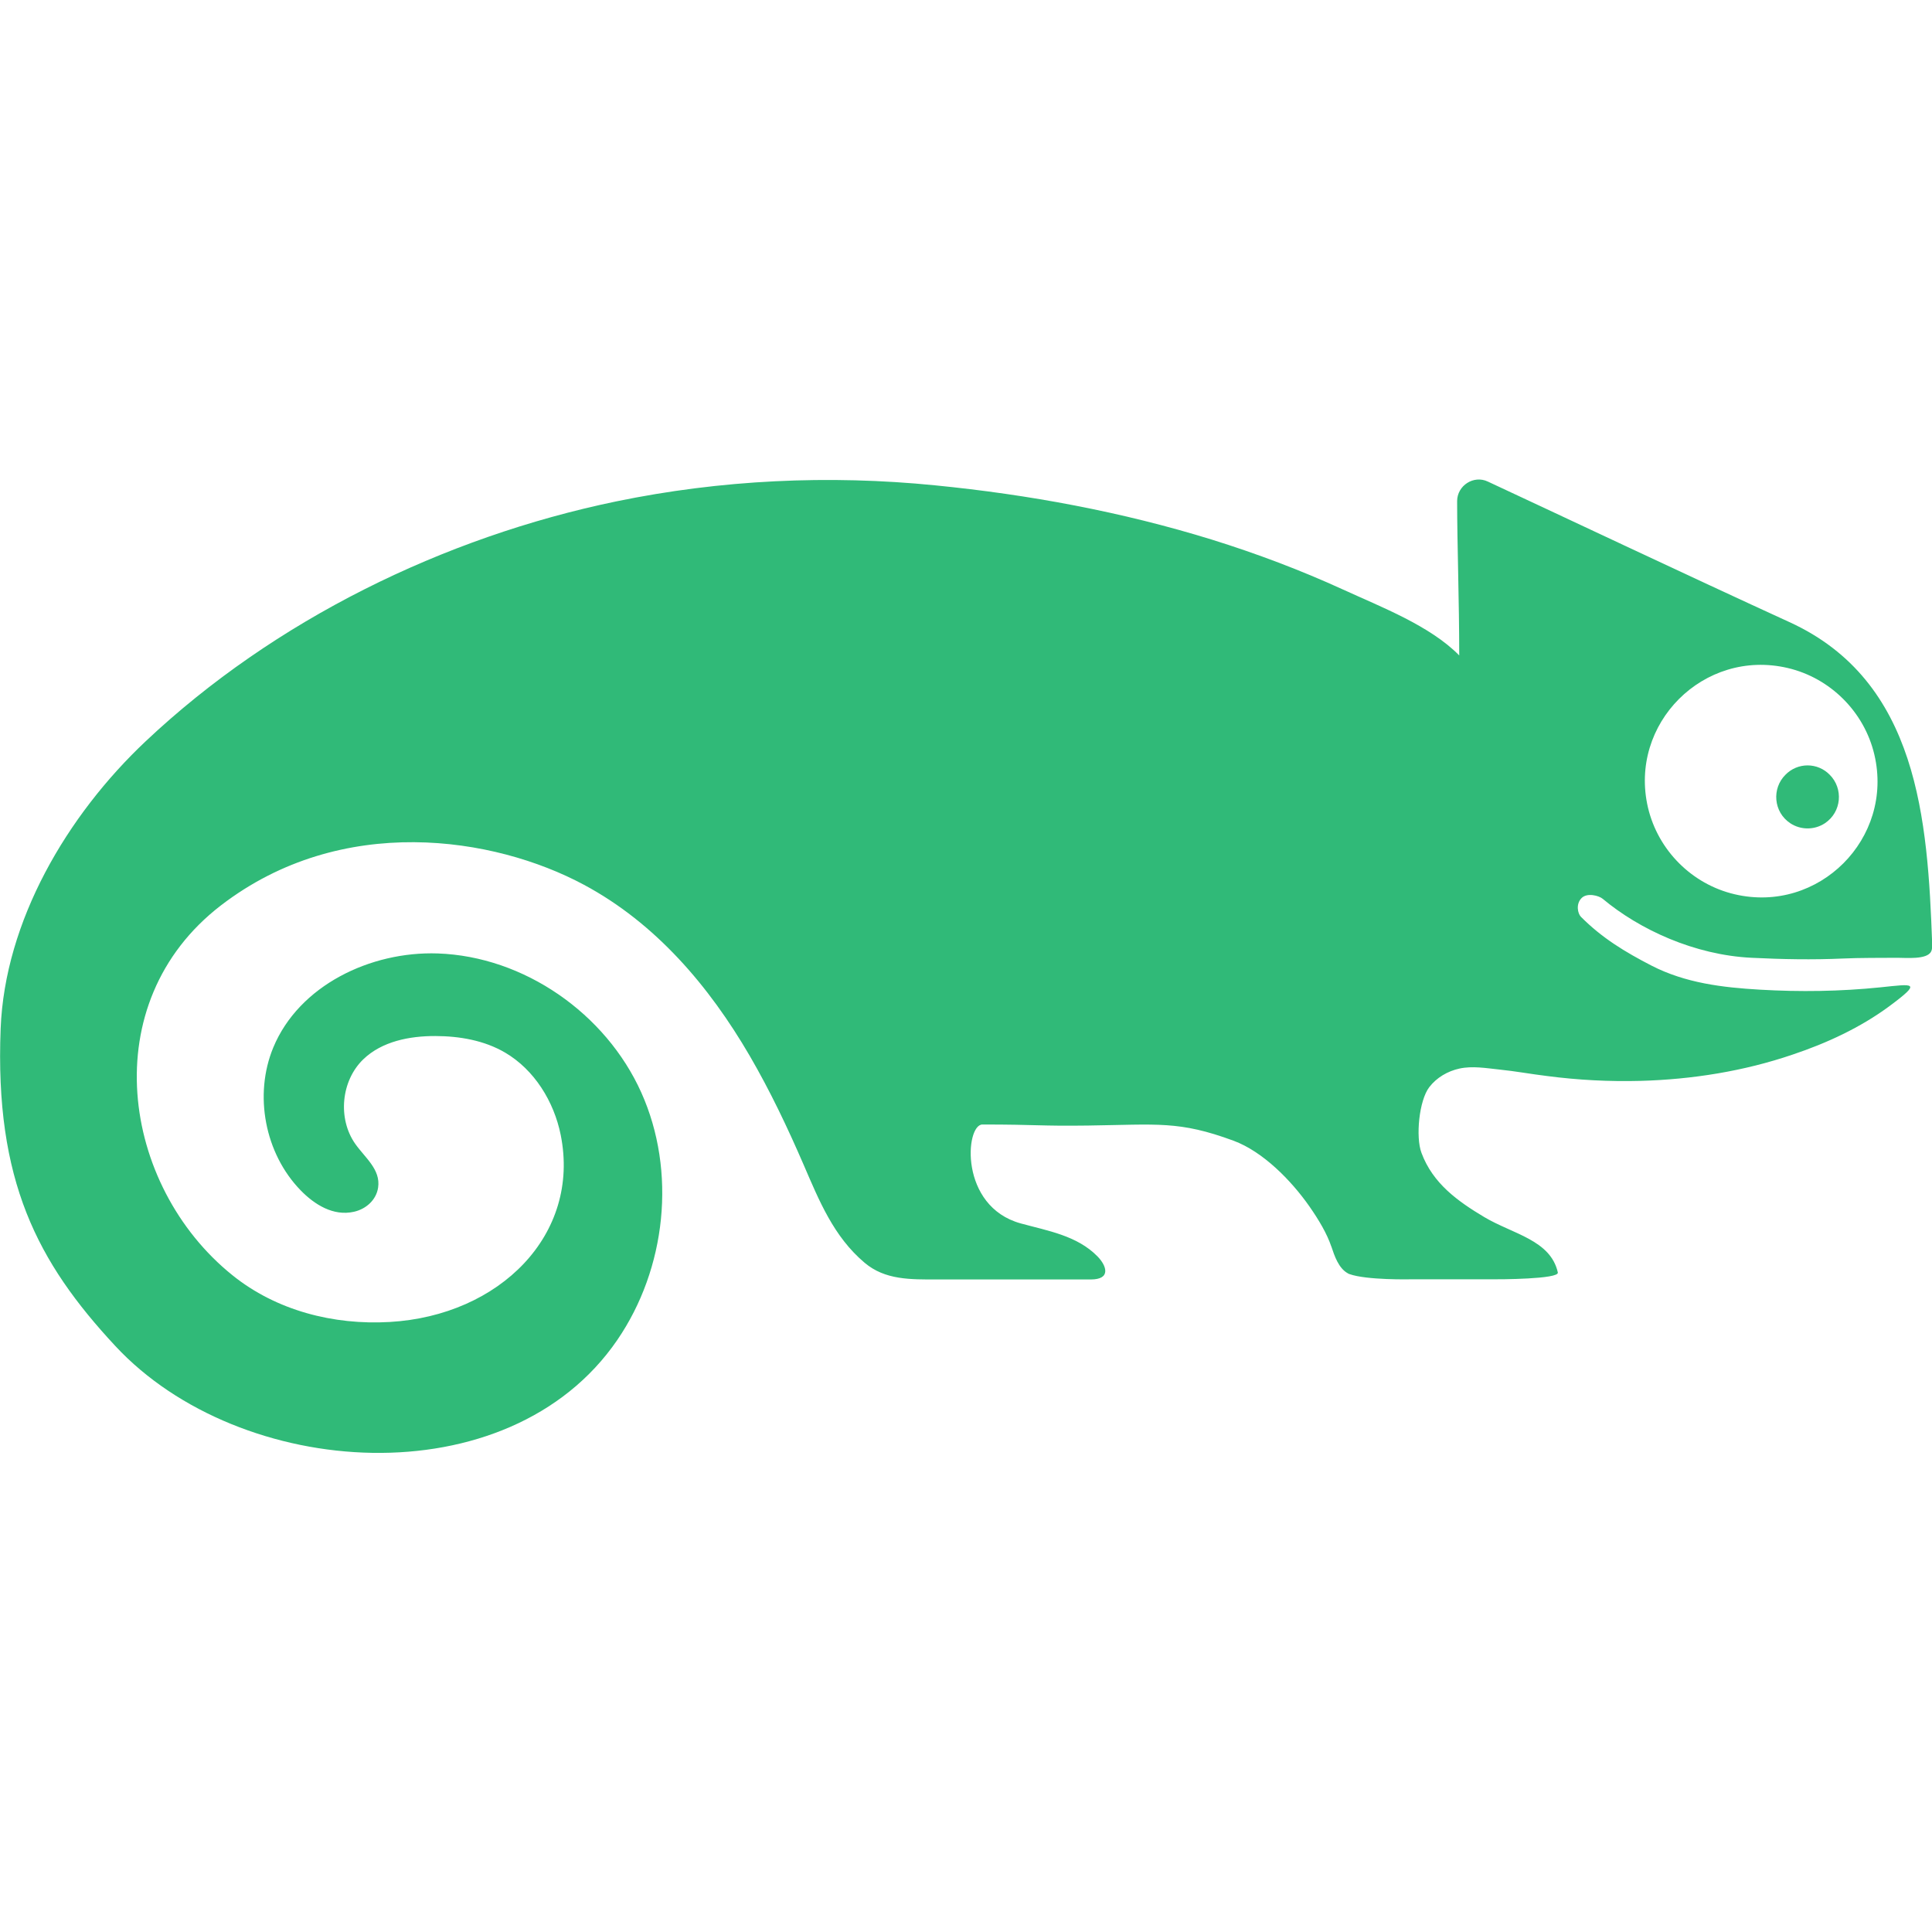
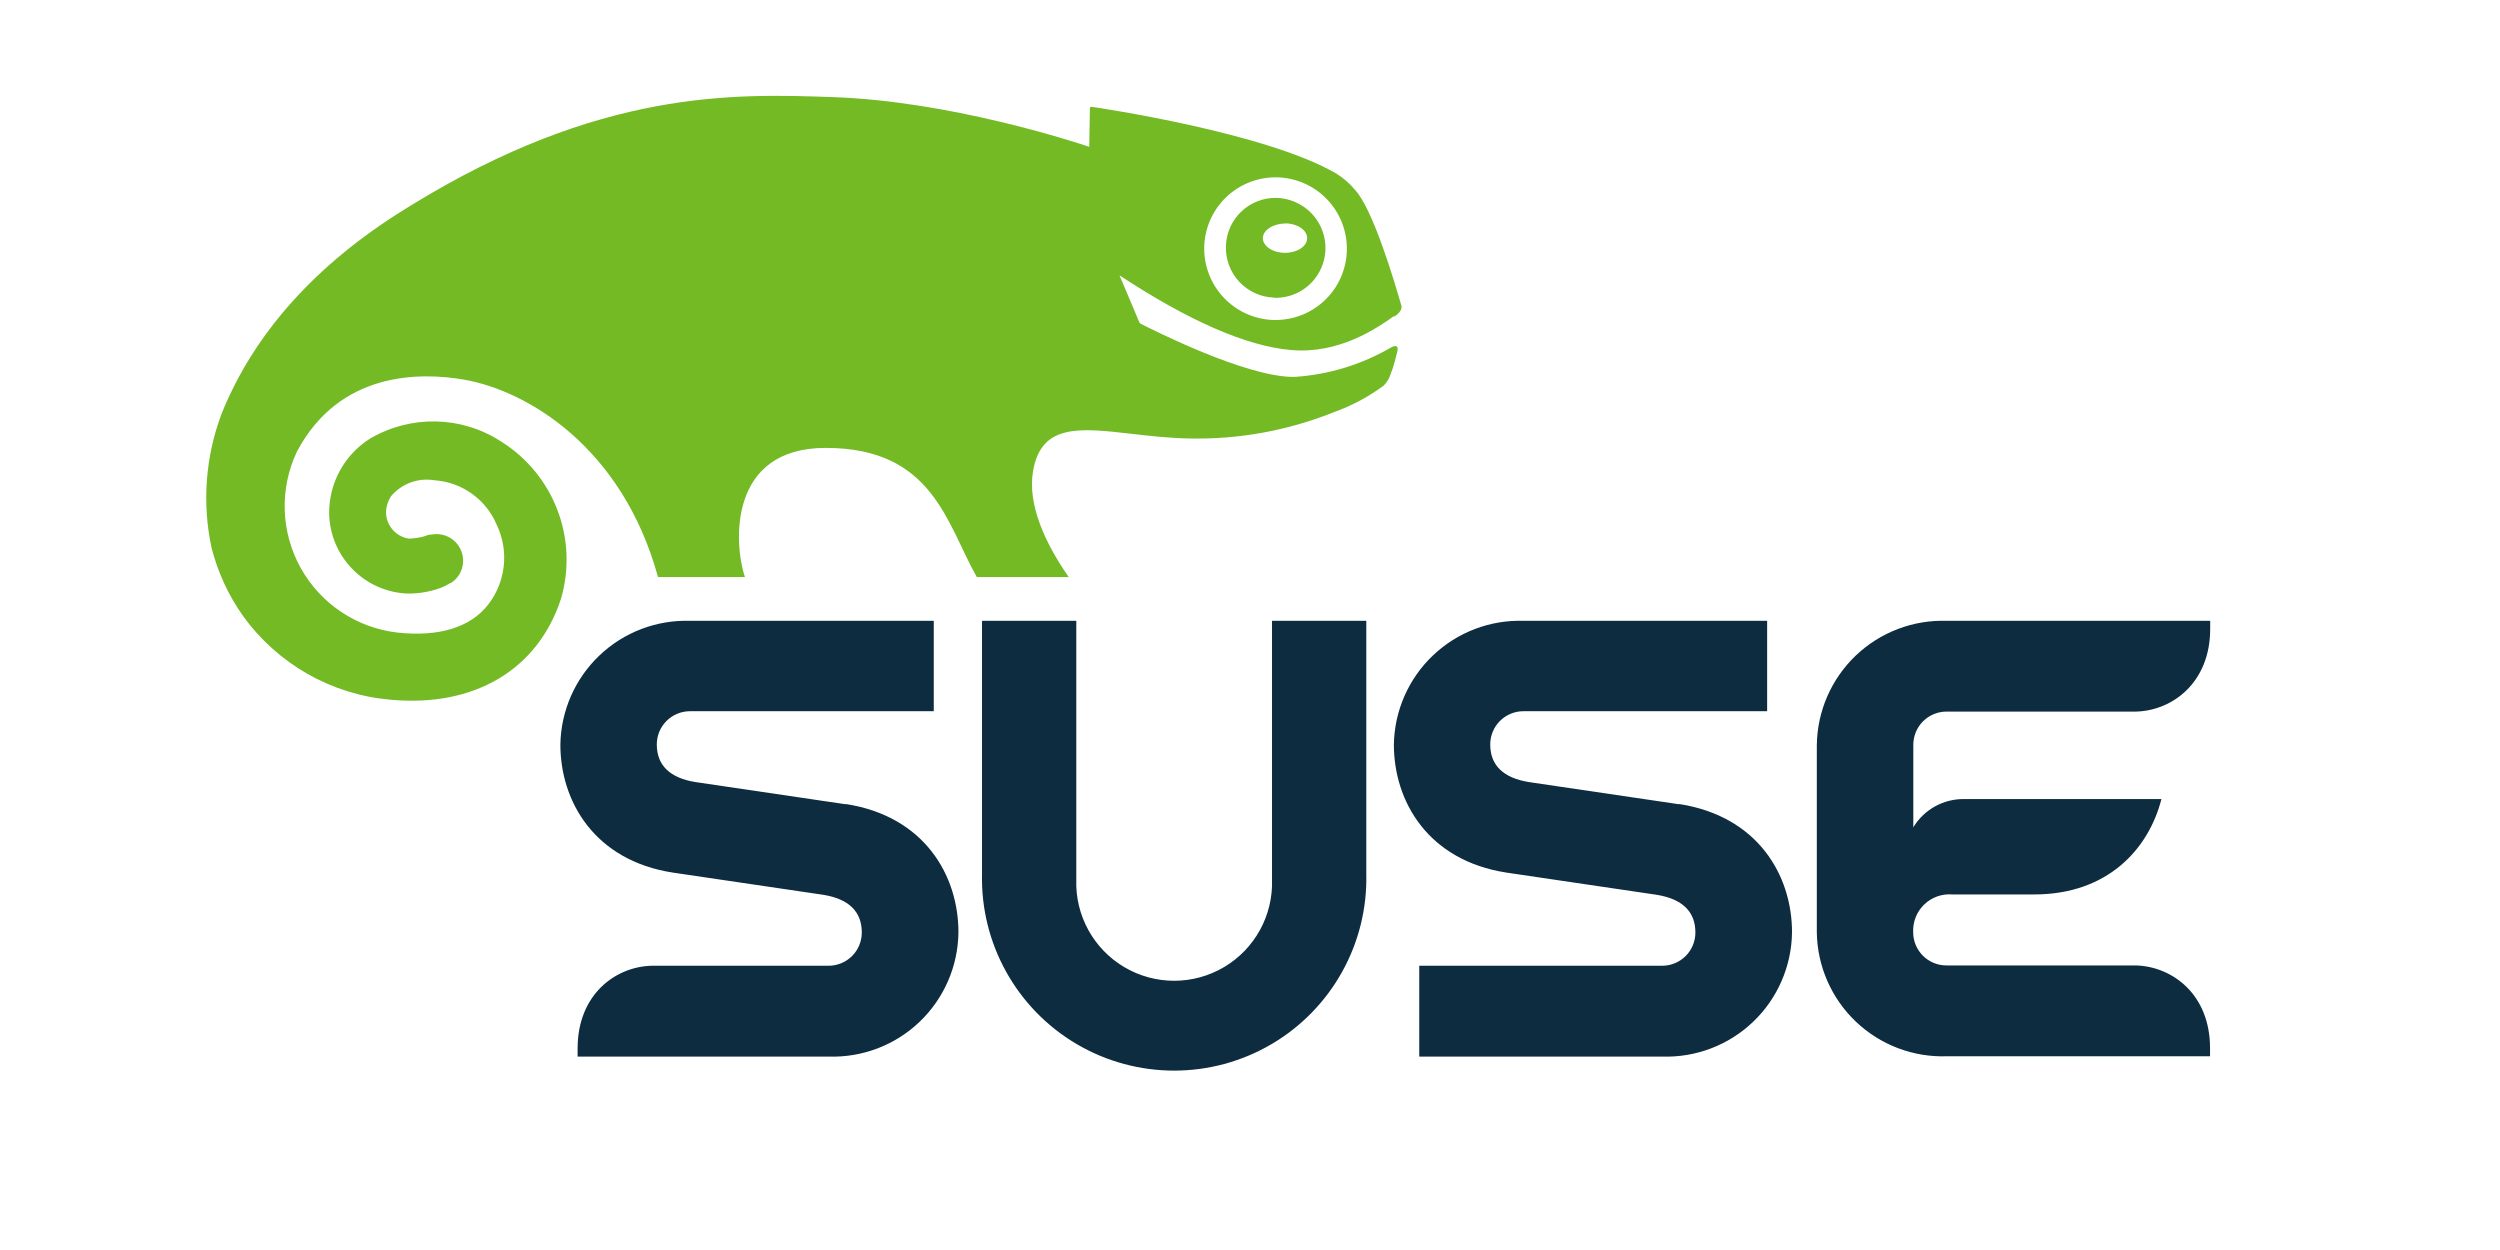
- <svg xmlns="http://www.w3.org/2000/svg" role="img" viewBox="0 0 24 24">
-   <path fill="#30BA78" d="M22.669 10.227a.392.392 0 0 1-.429 0c-.211-.14-.231-.433-.061-.602a.383.383 0 0 1 .551-0c.17.17.149.462-.061.602m-1.12.882c-.531-.124-.952-.546-1.077-1.076-.244-1.042.692-1.979 1.735-1.735.53.124.952.545 1.077 1.076.245 1.042-.692 1.98-1.735 1.735zm-5.011 4.374c.039.117.09.272.206.335.006.004.012.007.019.009.213.077.76.065.76.065h1.006c.086.001.842-.001.823-.085-.091-.404-.558-.476-.914-.688-.328-.196-.639-.417-.78-.798-.074-.197-.03-.651.097-.816.092-.12.229-.199.375-.231.162-.035.331-.005.493.012.2.02.397.057.597.081a7.434 7.434 0 0 0 1.161.06c.64-.018 1.282-.12 1.889-.327.424-.142.841-.335 1.202-.602.409-.304.302-.276-.113-.233-.497.051-.999.058-1.497.029-.465-.027-.924-.082-1.345-.298-.331-.171-.616-.343-.879-.608-.039-.04-.064-.157.008-.231.07-.072.218-.03.263.008.458.383 1.142.699 1.85.733.383.019.755.026 1.138.009.192-.009.48-.008.672-.009.099-.001.369.027.42-.078.015-.03.014-.066.013-.1-.056-1.532-.17-3.26-1.773-3.992-1.196-.547-2.99-1.394-3.747-1.746-.175-.083-.381.049-.381.244 0 .512.026 1.247.026 1.916-.363-.37-.974-.603-1.44-.817-.529-.242-1.075-.448-1.631-.621-1.118-.346-2.276-.56-3.44-.675-1.32-.132-2.663-.069-3.963.2-2.141.444-4.245 1.473-5.843 2.979-.981.924-1.75 2.237-1.802 3.57-.074 1.887.454 2.9 1.426 3.944 1.549 1.664 4.883 1.897 6.234-.076.608-.888.739-2.093.298-3.075-.441-.981-1.455-1.69-2.529-1.727-.834-.028-1.722.397-2.042 1.168-.244.589-.105 1.317.339 1.774.173.178.407.325.663.267.151-.034.277-.147.3-.3.034-.226-.164-.372-.285-.545-.219-.313-.175-.782.1-1.048.232-.224.575-.291.897-.29.3.001.607.054.866.206.364.214.606.607.69 1.021.25 1.239-.757 2.246-2.123 2.325-.699.041-1.41-.142-1.955-.581-1.381-1.111-1.72-3.382-.141-4.595 1.499-1.151 3.391-.854 4.506-.256.893.478 1.558 1.261 2.062 2.127.253.435.469.89.669 1.352.192.444.372.892.757 1.217.255.216.57.208.903.208h1.906c.259 0 .196-.173.084-.287-.253-.258-.616-.317-.952-.409-.769-.211-.69-1.229-.477-1.229.687 0 .709.021 1.31.013.869-.012 1.131-.062 1.811.189.363.135.712.489.94.814.119.171.218.337.274.502Z" />
+ <svg xmlns="http://www.w3.org/2000/svg" width="120" height="60">
+   <path d="M40.592 38.604l-7.2-1.063c-1.24-.197-1.866-.808-1.866-1.808 0-.423.168-.83.467-1.128a1.6 1.6 0 0 1 1.128-.467h11.7V29.8H33.14a6.04 6.04 0 0 0-6.242 5.939c0 2.733 1.643 5.567 5.402 6.146l7.2 1.063c1.244.197 1.866.808 1.866 1.813 0 .423-.168.83-.467 1.128a1.6 1.6 0 0 1-1.128.467h-8.5c-1.728.048-3.546 1.372-3.546 3.972v.388h12.038a6.04 6.04 0 0 0 4.377-1.668c1.175-1.122 1.847-2.672 1.865-4.297 0-2.738-1.638-5.572-5.402-6.157zm46.615-2.854v9.012a6.04 6.04 0 0 0 6.247 5.939h12.628v-.388c0-2.595-1.818-3.92-3.552-3.972h-9.103c-.423 0-.83-.168-1.128-.467a1.6 1.6 0 0 1-.467-1.128 1.74 1.74 0 0 1 1.872-1.813h3.945c3.472 0 5.47-2.127 6.1-4.578h-9.48c-.993-.01-1.917.506-2.43 1.356v-3.96c0-.423.168-.83.467-1.128a1.6 1.6 0 0 1 1.128-.467h9.103c1.728-.048 3.552-1.377 3.552-3.972V29.8H93.45a6.04 6.04 0 0 0-6.242 5.95zm-6.61 2.854l-7.2-1.063c-1.24-.197-1.866-.808-1.866-1.808 0-.423.168-.83.467-1.128a1.6 1.6 0 0 1 1.128-.467h11.697V29.8h-11.67a6.04 6.04 0 0 0-6.247 5.939c0 2.733 1.643 5.567 5.407 6.146l7.194 1.063c1.244.197 1.872.808 1.872 1.813 0 .423-.168.83-.467 1.128a1.6 1.6 0 0 1-1.128.467h-11.66v4.36H79.77a6.04 6.04 0 0 0 6.247-5.966c0-2.738-1.643-5.572-5.418-6.157zm-19.54 3.62a4.7 4.7 0 1 1-9.395 0V29.8h-4.525v12.144c-.08 3.348 1.66 6.476 4.546 8.173a9.23 9.23 0 0 0 9.353 0c2.887-1.697 4.626-4.826 4.546-8.173V29.8h-4.525z" fill="#0d2c40" />
+   <path d="M61.148 14.295a2.39 2.39 0 0 0 2.112-1.127c.452-.727.483-1.638.08-2.393S62.162 9.538 61.307 9.5a2.38 2.38 0 0 0-2.462 2.297 2.39 2.39 0 0 0 2.302 2.488zm.532-3.573c.585 0 1.063.314 1.063.707s-.473.707-1.063.707-1.063-.32-1.063-.707.505-.702 1.085-.702zm5.258 4.466c.085-.058.4-.266.324-.532-.308-1.063-1.36-4.658-2.244-5.567-.25-.298-.546-.555-.877-.76-3.366-1.962-11.357-3.148-11.735-3.2-.023-.008-.047-.003-.066.012s-.028.04-.025.062l-.032 1.845c-.813-.276-6.747-2.2-12.314-2.387-4.716-.165-11.166-.388-20.253 5.205l-.266.165c-4.3 2.66-7.247 5.966-8.8 9.794-.788 2.065-.96 4.315-.494 6.476.3 1.164.8 2.265 1.5 3.25a9.75 9.75 0 0 0 7.093 4.036c4.03.372 7.072-1.452 8.178-4.844a6.69 6.69 0 0 0-2.866-7.545c-1.9-1.24-4.336-1.295-6.3-.144-1.223.77-1.964 2.117-1.962 3.562a3.92 3.92 0 0 0 3.775 3.876 4.51 4.51 0 0 0 1.452-.23 2.23 2.23 0 0 0 .532-.245l.058-.037h.037c.512-.335.713-.986.48-1.552s-.833-.887-1.433-.766h-.085l-.122.037-.175.058a2.96 2.96 0 0 1-.691.096c-.63-.093-1.094-.635-1.1-1.27a1.52 1.52 0 0 1 .234-.755 2.24 2.24 0 0 1 2.084-.776 3.5 3.5 0 0 1 2.993 2.127 3.67 3.67 0 0 1-.404 3.839c-.85 1.095-2.355 1.563-4.36 1.345a6.11 6.11 0 0 1-4.823-8.683c2.047-3.865 5.913-3.823 8.034-3.456 3.015.532 7.582 3.222 9.3 9.475h4.17c-.532-1.595-.814-6.2 3.88-6.2 5.147 0 5.796 3.626 7.252 6.2H51.3c-1.16-1.66-1.978-3.5-1.717-5.067.383-2.297 2.207-2.1 4.737-1.808.83.096 1.77.202 2.738.223 2.4.054 4.768-.378 6.987-1.27a9.27 9.27 0 0 0 2.377-1.271c.165-.17.284-.378.346-.606l.064-.165c.074-.197.17-.6.234-.84.122-.463-.292-.218-.292-.218-1.412.822-2.995 1.306-4.626 1.414-2.292.048-6.912-2.308-7.407-2.557l-.048-.053-.957-2.265c3.318 2.185 6.093 3.398 8.22 3.584 2.334.213 4.17-1.074 4.95-1.622zm-9.135-3.366c.046-1.385.922-2.605 2.22-3.092a3.42 3.42 0 0 1 3.706.87c.946 1.014 1.188 2.495.614 3.756s-1.852 2.05-3.237 2.003c-1.885-.072-3.36-1.65-3.302-3.536z" fill="#73ba25" />
</svg>
